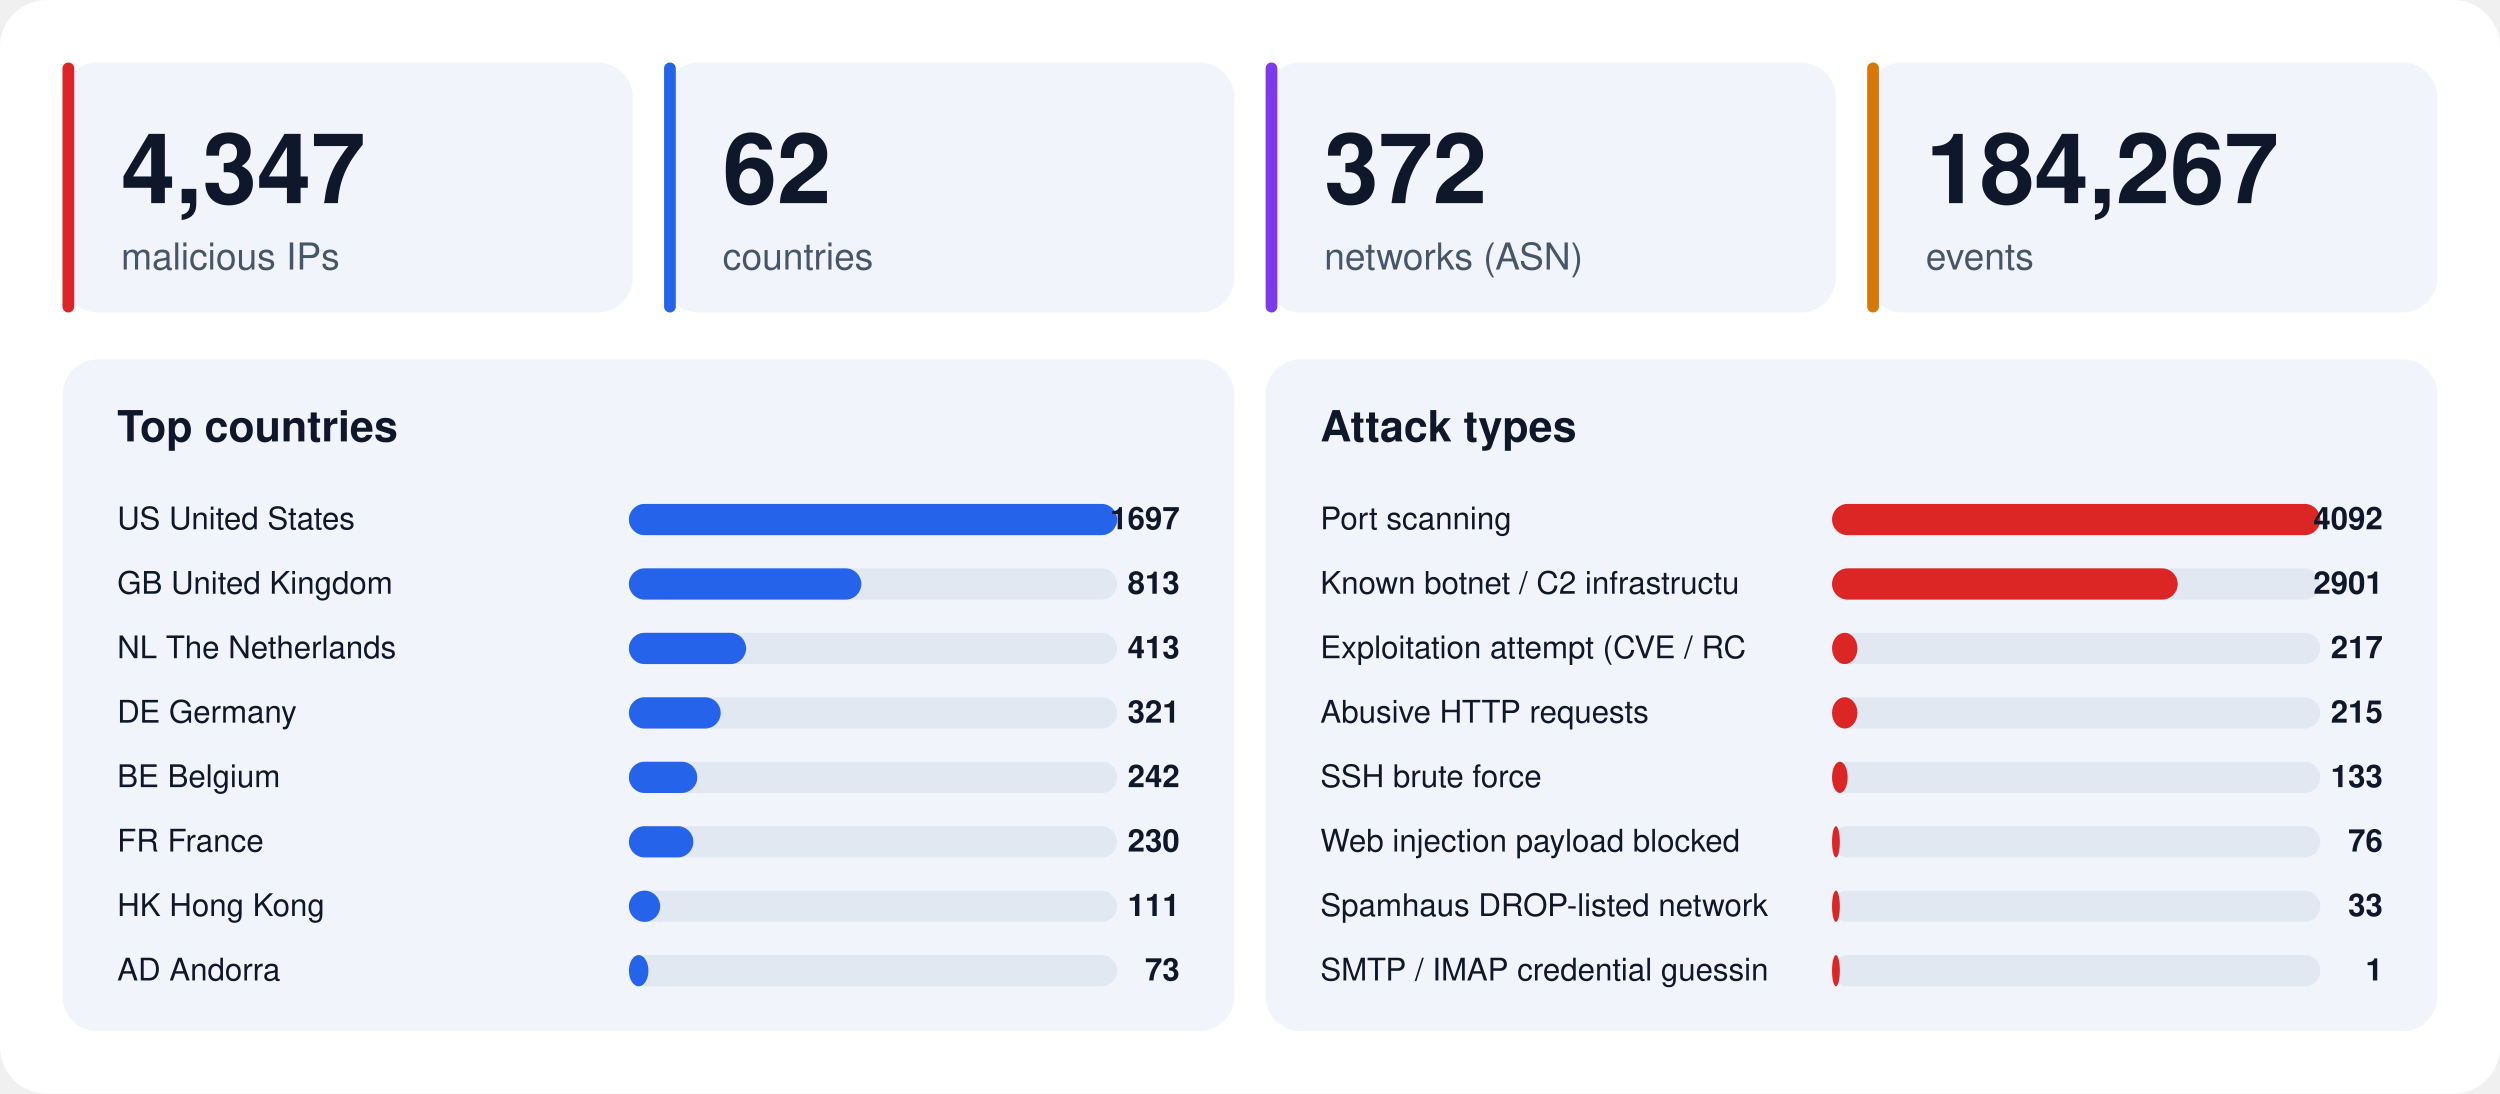
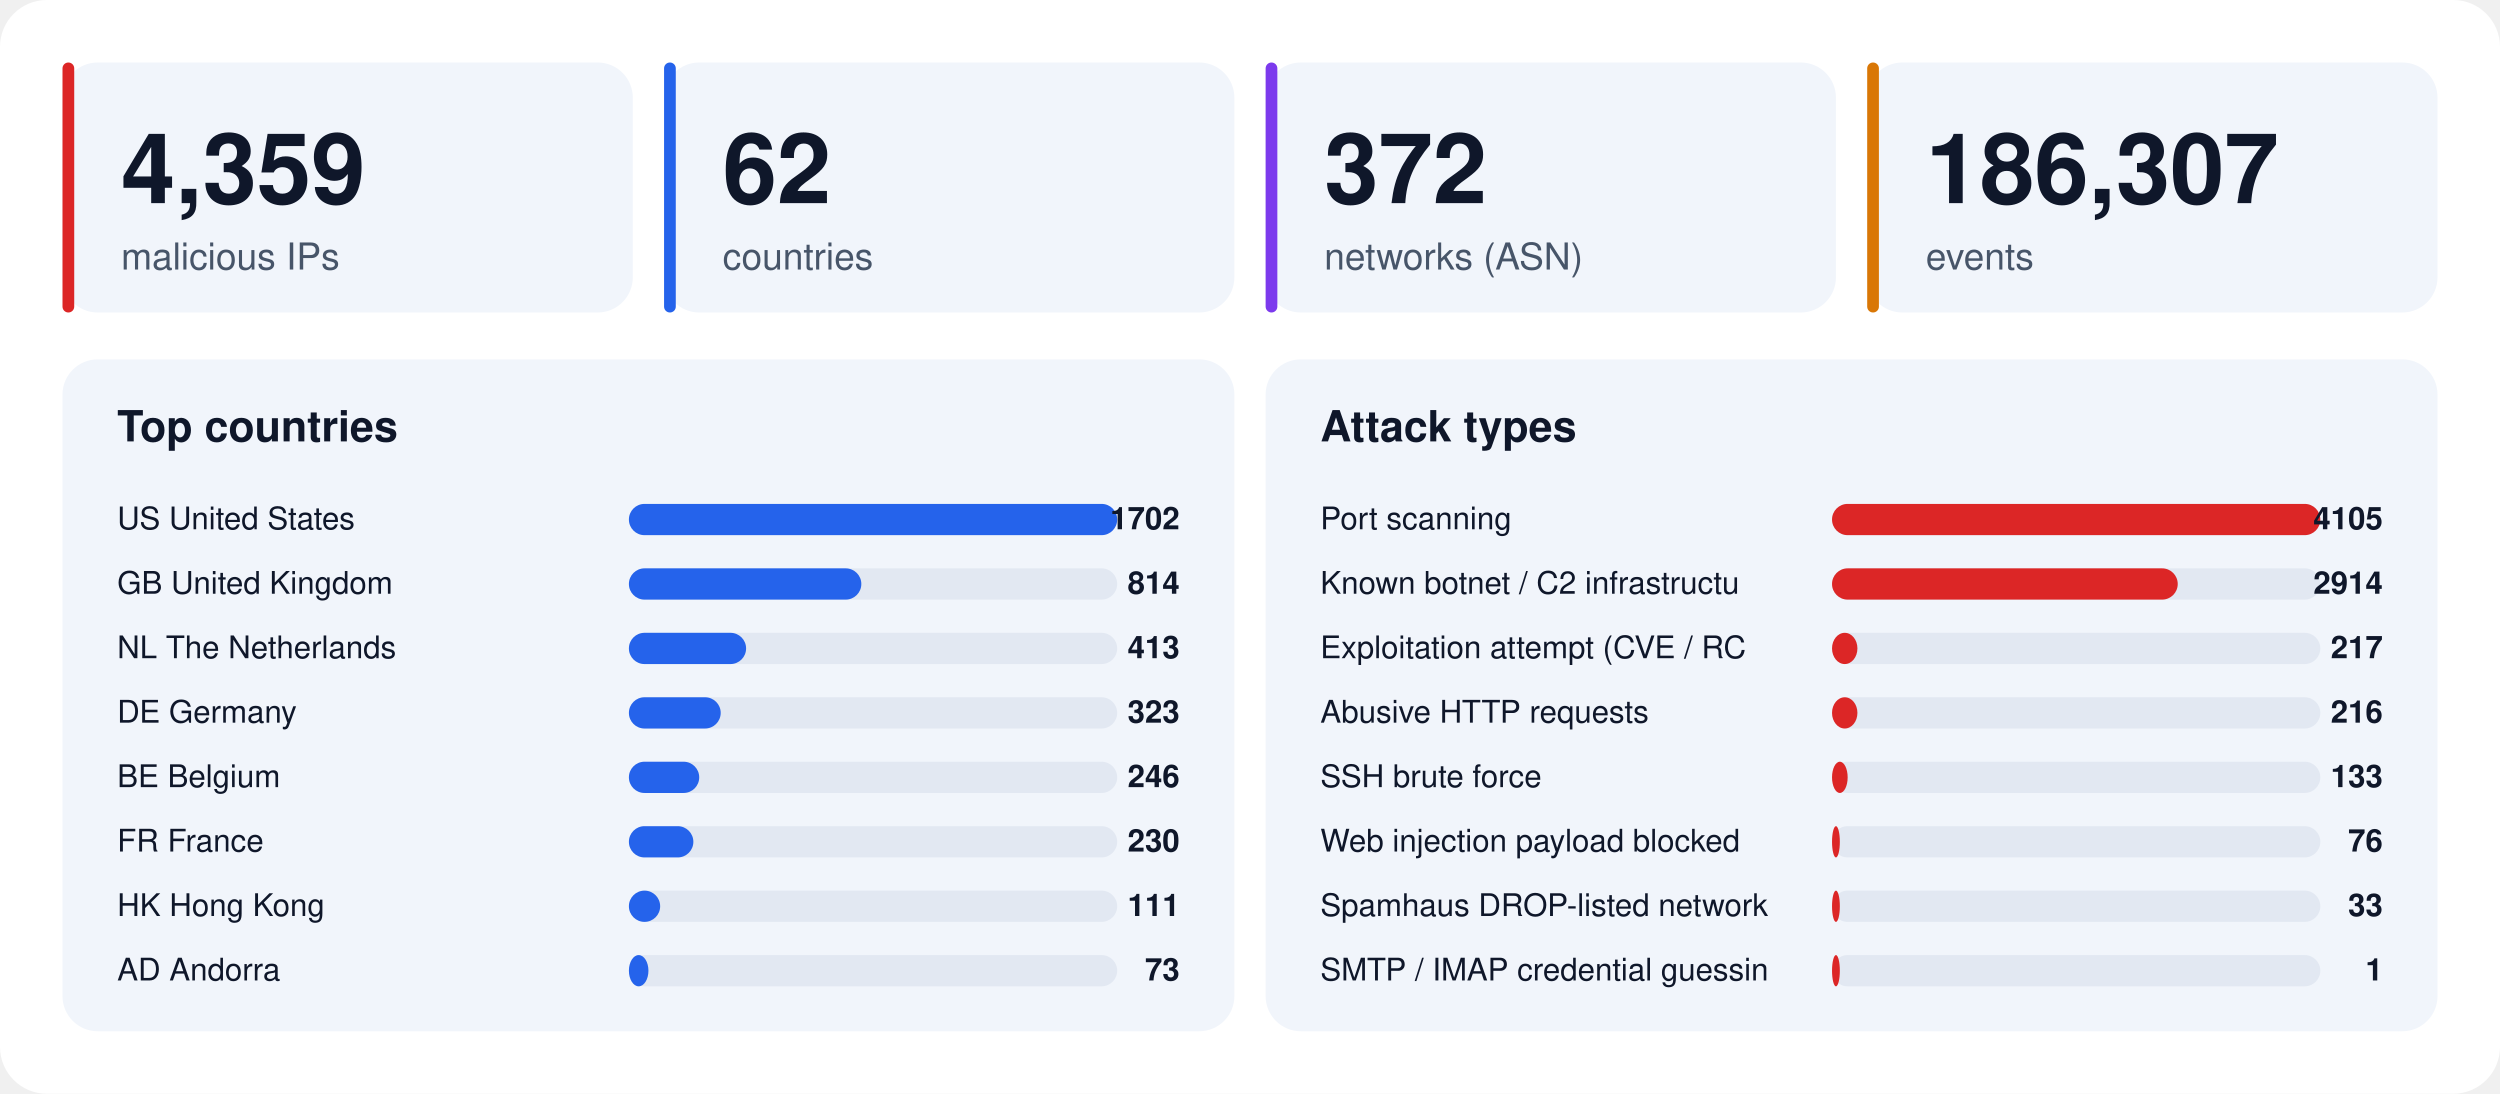
<svg xmlns="http://www.w3.org/2000/svg" width="1280" height="560" viewBox="0 0 1280 560" font-family="-apple-system,BlinkMacSystemFont,'Segoe UI',Helvetica,Arial,sans-serif">
  <rect width="1280" height="560" rx="24" fill="#ffffff" />
  <rect x="32" y="32" width="292" height="128" rx="18" fill="#f1f5fb" />
  <rect x="32" y="32" width="6" height="128" rx="3" fill="#dc2626" />
-   <text x="62" y="104" font-size="50" font-weight="800" fill="#0f172a">4,347</text>
+   <text x="62" y="104" font-size="50" font-weight="800" fill="#0f172a">4,359</text>
  <text x="62" y="138" font-size="19" fill="#475569">malicious IPs</text>
  <rect x="340" y="32" width="292" height="128" rx="18" fill="#f1f5fb" />
  <rect x="340" y="32" width="6" height="128" rx="3" fill="#2563eb" />
  <text x="370" y="104" font-size="50" font-weight="800" fill="#0f172a">62</text>
  <text x="370" y="138" font-size="19" fill="#475569">countries</text>
  <rect x="648" y="32" width="292" height="128" rx="18" fill="#f1f5fb" />
  <rect x="648" y="32" width="6" height="128" rx="3" fill="#7c3aed" />
  <text x="678" y="104" font-size="50" font-weight="800" fill="#0f172a">372</text>
  <text x="678" y="138" font-size="19" fill="#475569">networks (ASN)</text>
  <rect x="956" y="32" width="292" height="128" rx="18" fill="#f1f5fb" />
  <rect x="956" y="32" width="6" height="128" rx="3" fill="#d97706" />
-   <text x="986" y="104" font-size="50" font-weight="800" fill="#0f172a">184,267</text>
+   <text x="986" y="104" font-size="50" font-weight="800" fill="#0f172a">186,307</text>
  <text x="986" y="138" font-size="19" fill="#475569">events</text>
  <rect x="32" y="184" width="600" height="344" rx="18" fill="#f1f5fb" />
  <text x="60" y="226" font-size="22" font-weight="700" fill="#0f172a">Top countries</text>
  <text x="60" y="271" font-size="16" fill="#0f172a">US  United States</text>
  <rect x="322" y="258" width="250" height="16" rx="8" fill="#e2e8f2" />
  <rect x="322" y="258" width="250" height="16" rx="8" fill="#2563eb" />
-   <text x="604" y="271" font-size="16" font-weight="700" text-anchor="end" fill="#0f172a">1697</text>
+   <text x="604" y="271" font-size="16" font-weight="700" text-anchor="end" fill="#0f172a">1702</text>
  <text x="60" y="304" font-size="16" fill="#0f172a">GB  United Kingdom</text>
  <rect x="322" y="291" width="250" height="16" rx="8" fill="#e2e8f2" />
  <rect x="322" y="291" width="119" height="16" rx="8" fill="#2563eb" />
-   <text x="604" y="304" font-size="16" font-weight="700" text-anchor="end" fill="#0f172a">813</text>
+   <text x="604" y="304" font-size="16" font-weight="700" text-anchor="end" fill="#0f172a">814</text>
  <text x="60" y="337" font-size="16" fill="#0f172a">NL  The Netherlands</text>
  <rect x="322" y="324" width="250" height="16" rx="8" fill="#e2e8f2" />
  <rect x="322" y="324" width="60" height="16" rx="8" fill="#2563eb" />
  <text x="604" y="337" font-size="16" font-weight="700" text-anchor="end" fill="#0f172a">413</text>
  <text x="60" y="370" font-size="16" fill="#0f172a">DE  Germany</text>
  <rect x="322" y="357" width="250" height="16" rx="8" fill="#e2e8f2" />
  <rect x="322" y="357" width="47" height="16" rx="8" fill="#2563eb" />
-   <text x="604" y="370" font-size="16" font-weight="700" text-anchor="end" fill="#0f172a">321</text>
+   <text x="604" y="370" font-size="16" font-weight="700" text-anchor="end" fill="#0f172a">323</text>
  <text x="60" y="403" font-size="16" fill="#0f172a">BE  Belgium</text>
  <rect x="322" y="390" width="250" height="16" rx="8" fill="#e2e8f2" />
-   <rect x="322" y="390" width="35" height="16" rx="8" fill="#2563eb" />
-   <text x="604" y="403" font-size="16" font-weight="700" text-anchor="end" fill="#0f172a">242</text>
+   <rect x="322" y="390" width="36" height="16" rx="8" fill="#2563eb" />
+   <text x="604" y="403" font-size="16" font-weight="700" text-anchor="end" fill="#0f172a">246</text>
  <text x="60" y="436" font-size="16" fill="#0f172a">FR  France</text>
  <rect x="322" y="423" width="250" height="16" rx="8" fill="#e2e8f2" />
  <rect x="322" y="423" width="33" height="16" rx="8" fill="#2563eb" />
  <text x="604" y="436" font-size="16" font-weight="700" text-anchor="end" fill="#0f172a">230</text>
  <text x="60" y="469" font-size="16" fill="#0f172a">HK  Hong Kong</text>
  <rect x="322" y="456" width="250" height="16" rx="8" fill="#e2e8f2" />
  <rect x="322" y="456" width="16" height="16" rx="8" fill="#2563eb" />
  <text x="604" y="469" font-size="16" font-weight="700" text-anchor="end" fill="#0f172a">111</text>
  <text x="60" y="502" font-size="16" fill="#0f172a">AD  Andorra</text>
  <rect x="322" y="489" width="250" height="16" rx="8" fill="#e2e8f2" />
  <rect x="322" y="489" width="10" height="16" rx="8" fill="#2563eb" />
  <text x="604" y="502" font-size="16" font-weight="700" text-anchor="end" fill="#0f172a">73</text>
  <rect x="648" y="184" width="600" height="344" rx="18" fill="#f1f5fb" />
  <text x="676" y="226" font-size="22" font-weight="700" fill="#0f172a">Attack types</text>
  <text x="676" y="271" font-size="16" fill="#0f172a">Port scanning</text>
  <rect x="938" y="258" width="250" height="16" rx="8" fill="#e2e8f2" />
  <rect x="938" y="258" width="250" height="16" rx="8" fill="#dc2626" />
-   <text x="1220" y="271" font-size="16" font-weight="700" text-anchor="end" fill="#0f172a">4092</text>
+   <text x="1220" y="271" font-size="16" font-weight="700" text-anchor="end" fill="#0f172a">4105</text>
  <text x="676" y="304" font-size="16" fill="#0f172a">Known botnet / C2 infrastructu</text>
  <rect x="938" y="291" width="250" height="16" rx="8" fill="#e2e8f2" />
  <rect x="938" y="291" width="177" height="16" rx="8" fill="#dc2626" />
-   <text x="1220" y="304" font-size="16" font-weight="700" text-anchor="end" fill="#0f172a">2901</text>
+   <text x="1220" y="304" font-size="16" font-weight="700" text-anchor="end" fill="#0f172a">2914</text>
  <text x="676" y="337" font-size="16" fill="#0f172a">Exploitation attempt (CVE / RC</text>
  <rect x="938" y="324" width="250" height="16" rx="8" fill="#e2e8f2" />
  <rect x="938" y="324" width="13" height="16" rx="8" fill="#dc2626" />
  <text x="1220" y="337" font-size="16" font-weight="700" text-anchor="end" fill="#0f172a">217</text>
  <text x="676" y="370" font-size="16" fill="#0f172a">Abusive HTTP requests</text>
  <rect x="938" y="357" width="250" height="16" rx="8" fill="#e2e8f2" />
  <rect x="938" y="357" width="13" height="16" rx="8" fill="#dc2626" />
-   <text x="1220" y="370" font-size="16" font-weight="700" text-anchor="end" fill="#0f172a">215</text>
+   <text x="1220" y="370" font-size="16" font-weight="700" text-anchor="end" fill="#0f172a">216</text>
  <text x="676" y="403" font-size="16" fill="#0f172a">SSH brute force</text>
  <rect x="938" y="390" width="250" height="16" rx="8" fill="#e2e8f2" />
  <rect x="938" y="390" width="8" height="16" rx="8" fill="#dc2626" />
  <text x="1220" y="403" font-size="16" font-weight="700" text-anchor="end" fill="#0f172a">133</text>
  <text x="676" y="436" font-size="16" fill="#0f172a">Web injection payload blocked </text>
  <rect x="938" y="423" width="250" height="16" rx="8" fill="#e2e8f2" />
  <rect x="938" y="423" width="4" height="16" rx="8" fill="#dc2626" />
  <text x="1220" y="436" font-size="16" font-weight="700" text-anchor="end" fill="#0f172a">76</text>
  <text x="676" y="469" font-size="16" fill="#0f172a">Spamhaus DROP-listed network</text>
  <rect x="938" y="456" width="250" height="16" rx="8" fill="#e2e8f2" />
  <rect x="938" y="456" width="4" height="16" rx="8" fill="#dc2626" />
  <text x="1220" y="469" font-size="16" font-weight="700" text-anchor="end" fill="#0f172a">33</text>
  <text x="676" y="502" font-size="16" fill="#0f172a">SMTP / IMAP credential guessin</text>
  <rect x="938" y="489" width="250" height="16" rx="8" fill="#e2e8f2" />
  <rect x="938" y="489" width="4" height="16" rx="8" fill="#dc2626" />
  <text x="1220" y="502" font-size="16" font-weight="700" text-anchor="end" fill="#0f172a">1</text>
</svg>
